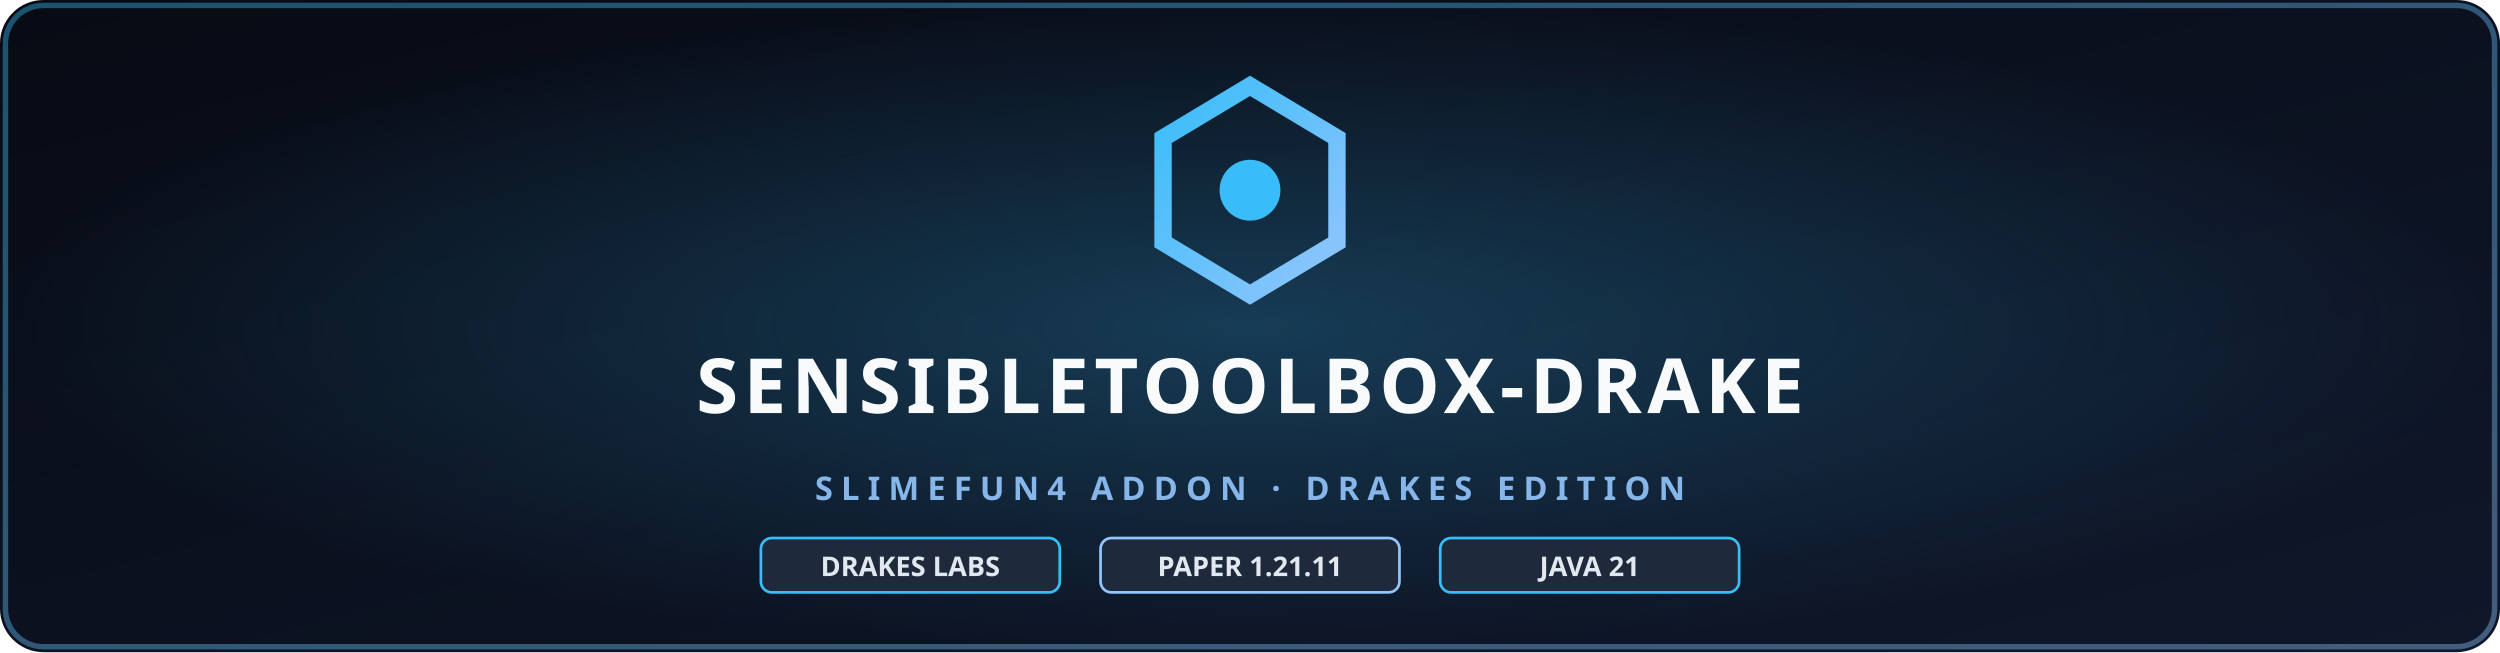
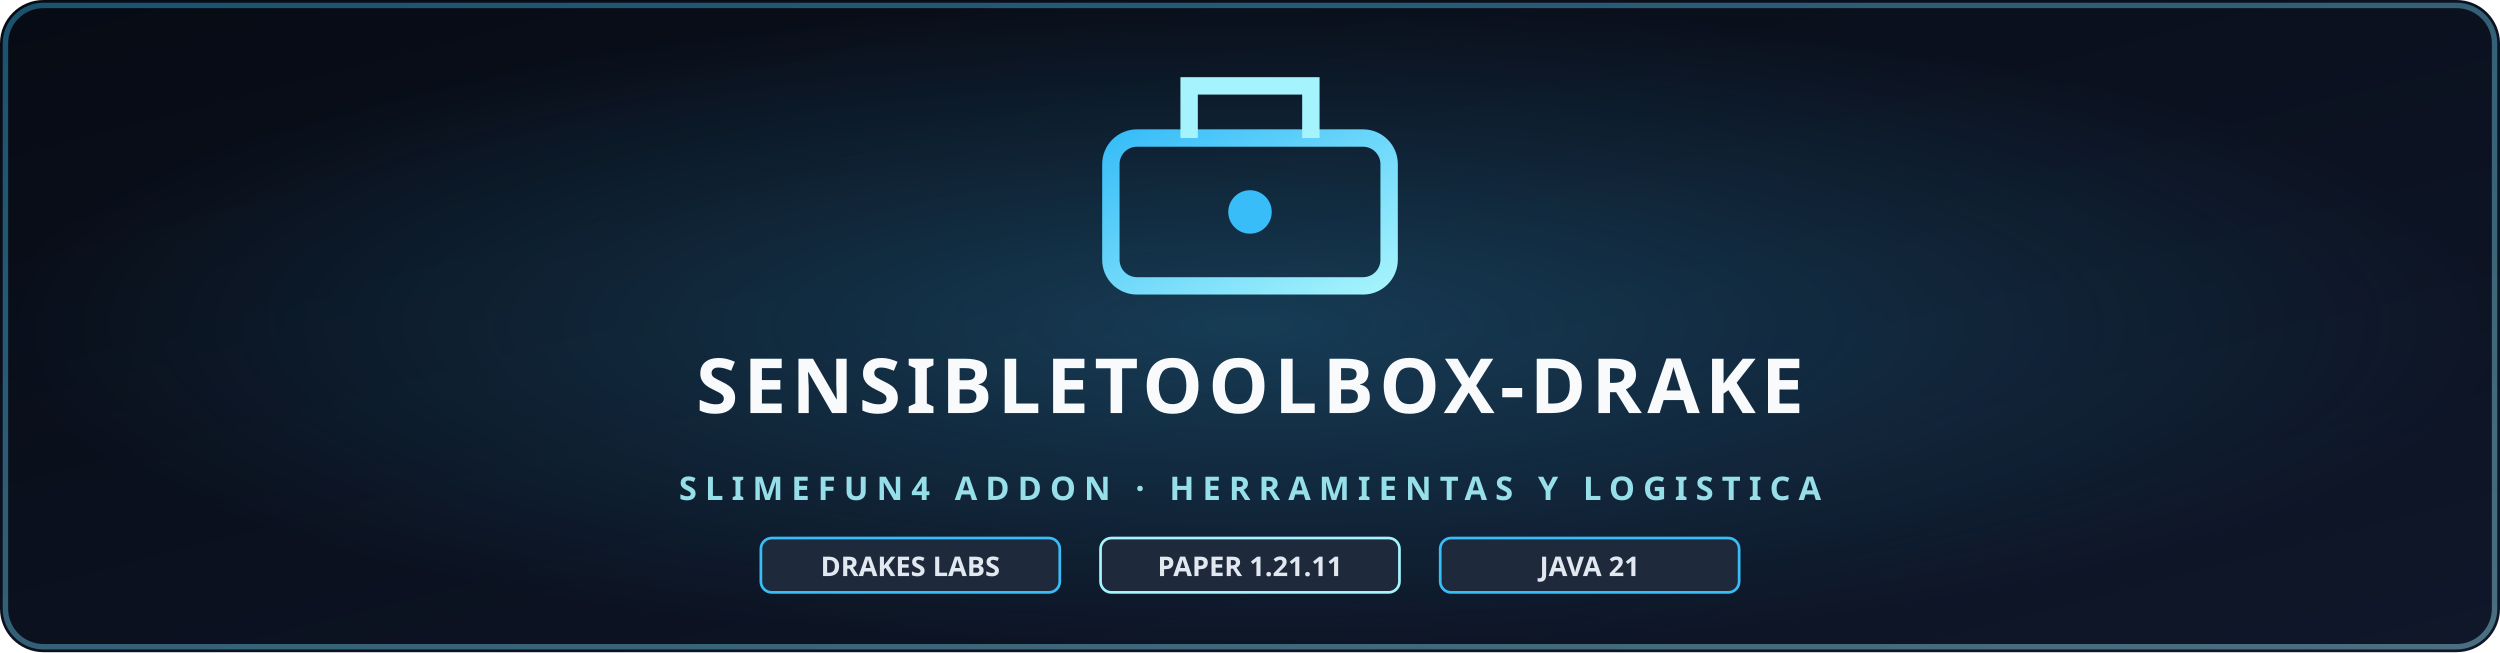
<svg xmlns="http://www.w3.org/2000/svg" viewBox="0 0 920 240" width="920" height="240" role="img" aria-label="SensibleToolbox-drake Banner">
  <defs>
    <linearGradient id="bFondo" x1="0" y1="0" x2="1" y2="1">
      <stop offset="0%" stop-color="#070B14" />
      <stop offset="100%" stop-color="#0F172A" />
    </linearGradient>
    <linearGradient id="acG" x1="0" y1="0" x2="1" y2="1">
      <stop offset="0%" stop-color="#38BDF8" />
-       <stop offset="100%" stop-color="#93C5FD" />
+       <stop offset="100%" stop-color="#A5F3FC" />
    </linearGradient>
    <radialGradient id="bHalo" cx="50%" cy="50%" r="50%">
      <stop offset="0%" stop-color="#38BDF8" stop-opacity="0.25" />
      <stop offset="100%" stop-color="#38BDF8" stop-opacity="0" />
    </radialGradient>
  </defs>
  <rect width="920" height="240" rx="16" fill="url(#bFondo)" />
  <rect width="920" height="240" rx="16" fill="url(#bHalo)" />
  <rect x="2" y="2" width="916" height="236" rx="14" fill="none" stroke="url(#acG)" stroke-width="2" opacity="0.4" />
  <g transform="translate(460,70) scale(1.6)">
-     <polygon points="0,-24 20,-12 20,12 0,24 -20,12 -20,-12" fill="none" stroke="url(#acG)" stroke-width="4" />
-     <circle cx="0" cy="0" r="7" fill="#38BDF8" />
+     <rect x="-32" y="-12" width="64" height="34" rx="6" fill="none" stroke="url(#acG)" stroke-width="4" />
+     <path d="M-14,-12 L-14,-24 L14,-24 L14,-12" fill="none" stroke="#A5F3FC" stroke-width="4" />
+     <circle cx="0" cy="5" r="5" fill="#38BDF8" />
  </g>
  <text x="460" y="152" text-anchor="middle" font-family="'Segoe UI', system-ui, -apple-system, sans-serif" font-weight="900" font-size="28" fill="#F8FAFC" letter-spacing="2">
    SENSIBLETOOLBOX-DRAKE
  </text>
-   <text x="460" y="184" text-anchor="middle" font-family="'Segoe UI', system-ui, -apple-system, sans-serif" font-weight="700" font-size="12" fill="#93C5FD" letter-spacing="3" opacity="0.9">
-     SLIMEFUN4 ADDON · DRAKES EDITION
+   <text x="460" y="184" text-anchor="middle" font-family="'Segoe UI', system-ui, -apple-system, sans-serif" font-weight="700" font-size="12" fill="#A5F3FC" letter-spacing="3" opacity="0.9">
+     SLIMEFUN4 ADDON · HERRAMIENTAS Y LOGISTICA
  </text>
  <g transform="translate(460, 210)">
    <rect x="-180" y="-12" width="110" height="20" rx="4" fill="#1E293B" stroke="#38BDF8" stroke-width="1" />
    <text x="-125" y="2" text-anchor="middle" font-family="sans-serif" font-size="10" font-weight="700" fill="#E2E8F0">DRAKES LABS</text>
-     <rect x="-55" y="-12" width="110" height="20" rx="4" fill="#1E293B" stroke="#93C5FD" stroke-width="1" />
+     <rect x="-55" y="-12" width="110" height="20" rx="4" fill="#1E293B" stroke="#A5F3FC" stroke-width="1" />
    <text x="0" y="2" text-anchor="middle" font-family="sans-serif" font-size="10" font-weight="700" fill="#E2E8F0">PAPER 1.21.11</text>
    <rect x="70" y="-12" width="110" height="20" rx="4" fill="#1E293B" stroke="#38BDF8" stroke-width="1" />
    <text x="125" y="2" text-anchor="middle" font-family="sans-serif" font-size="10" font-weight="700" fill="#E2E8F0">JAVA 21</text>
  </g>
</svg>
